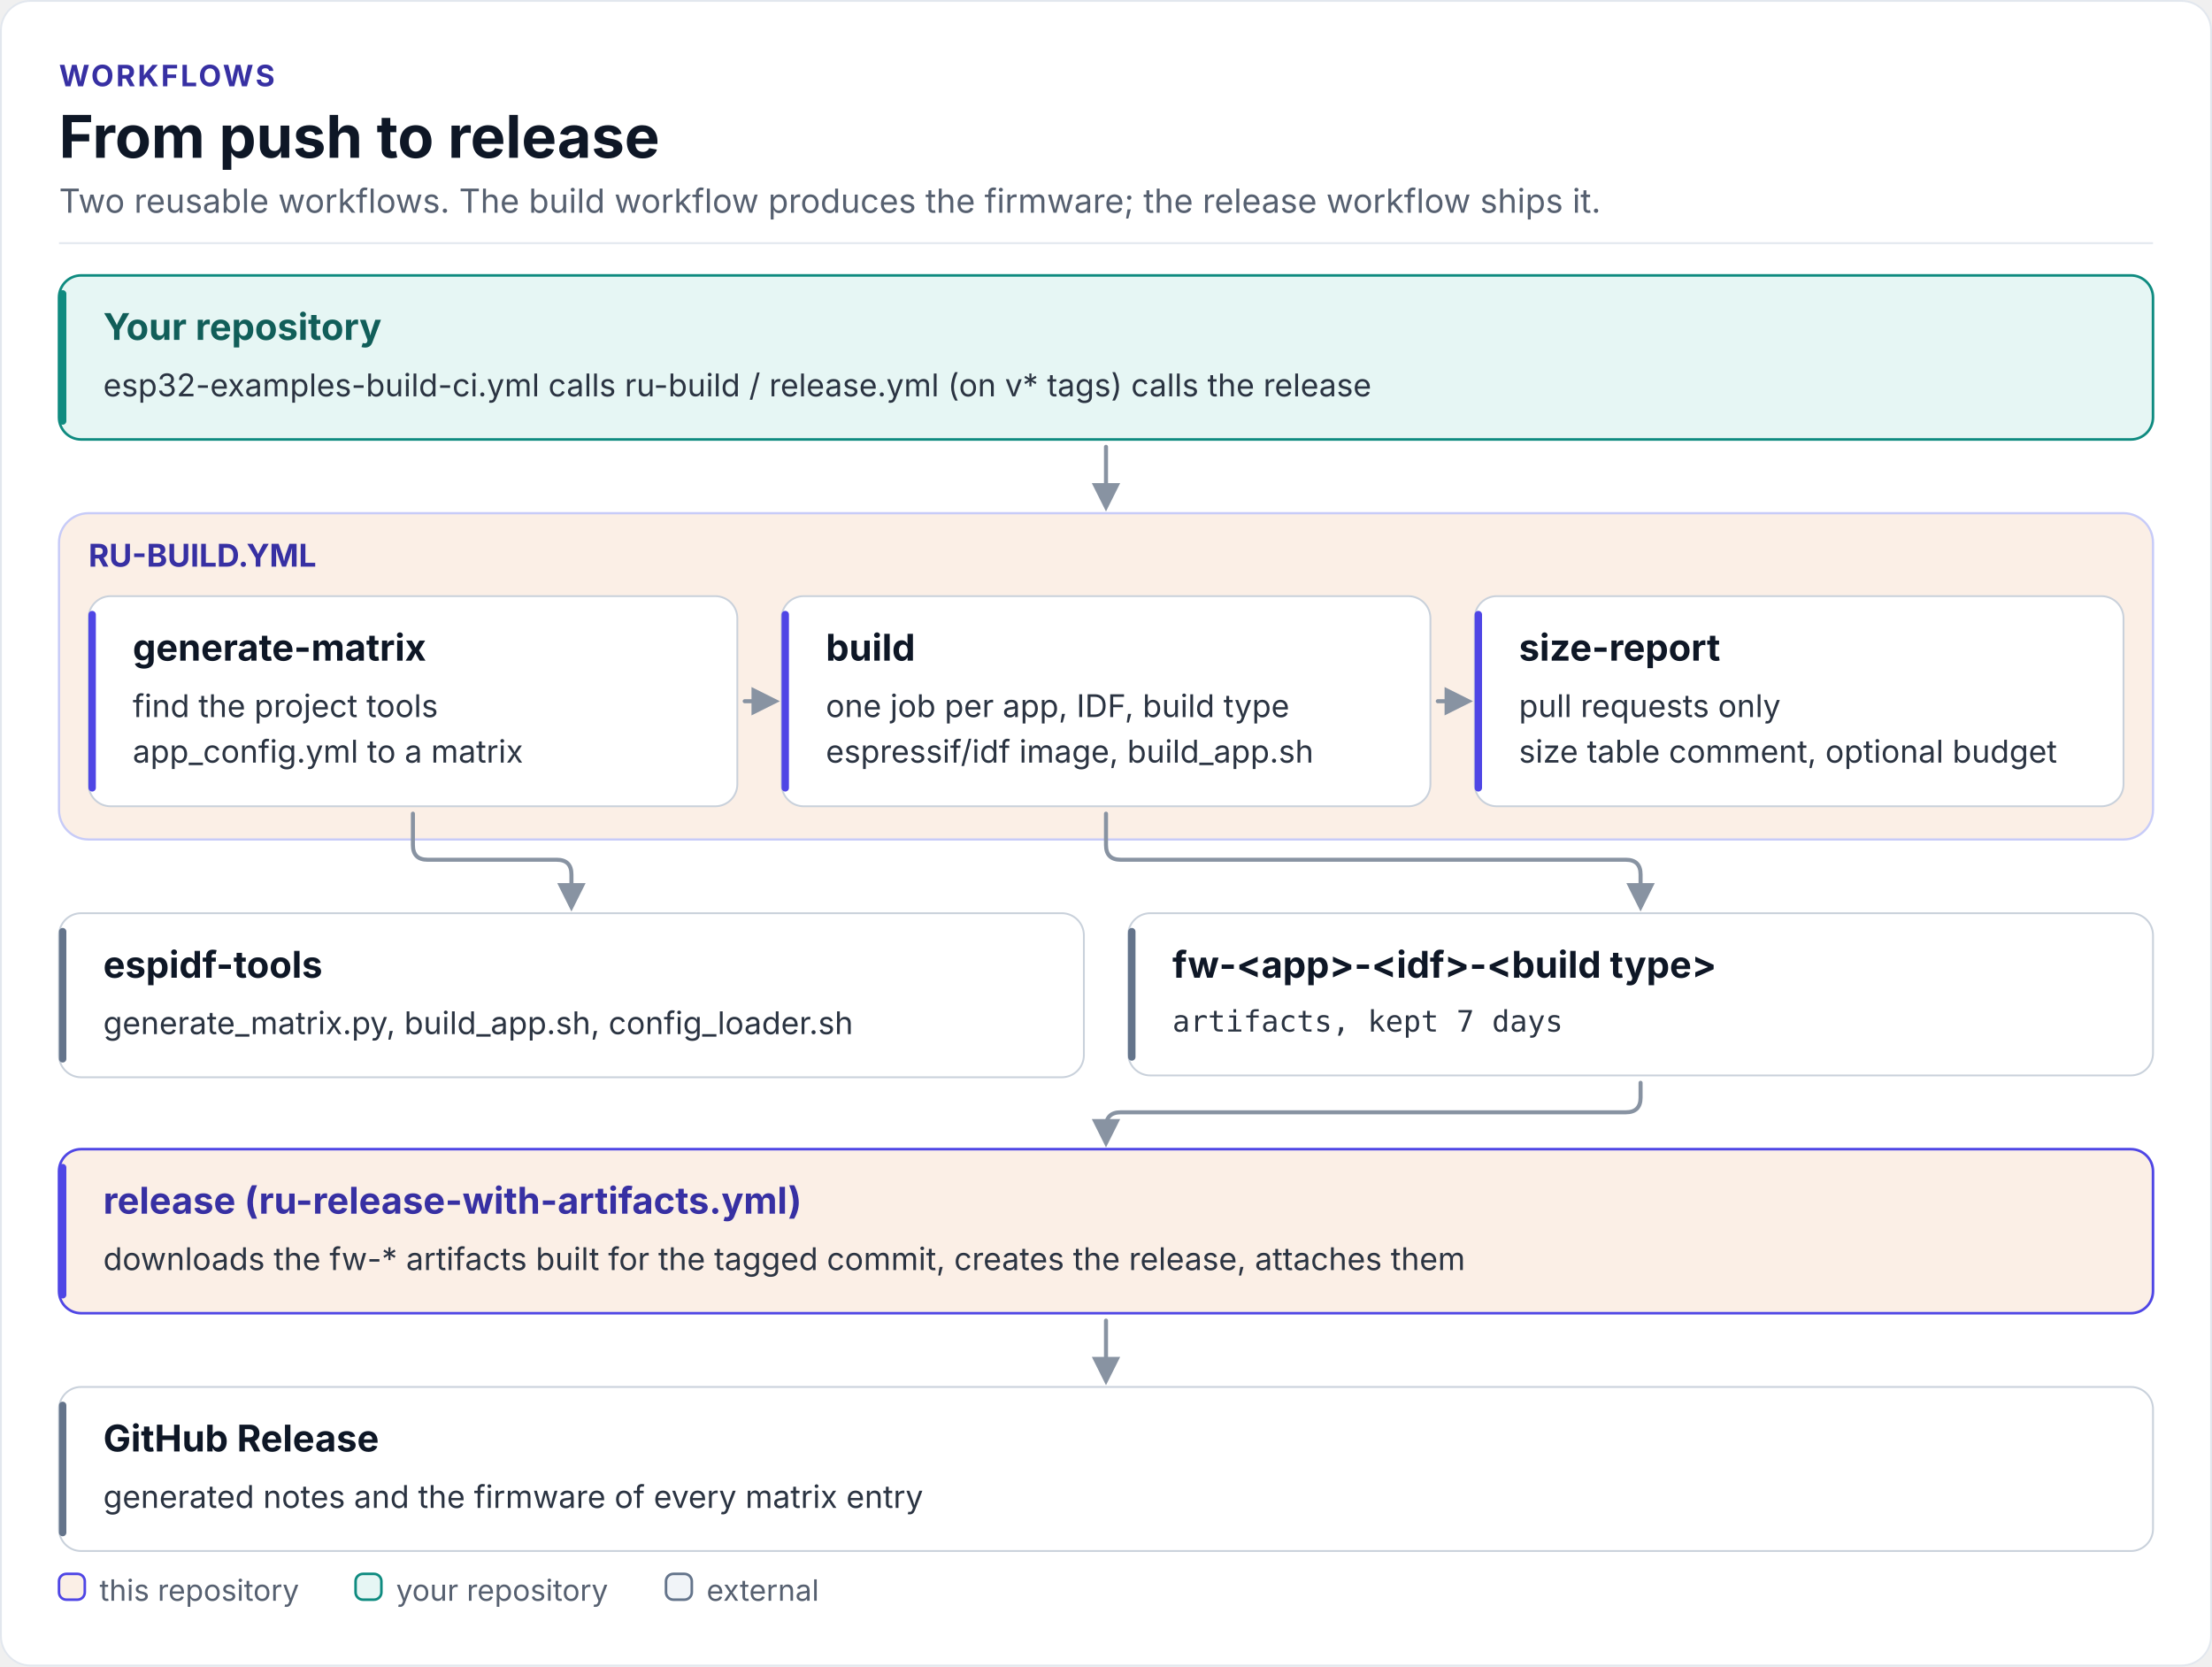
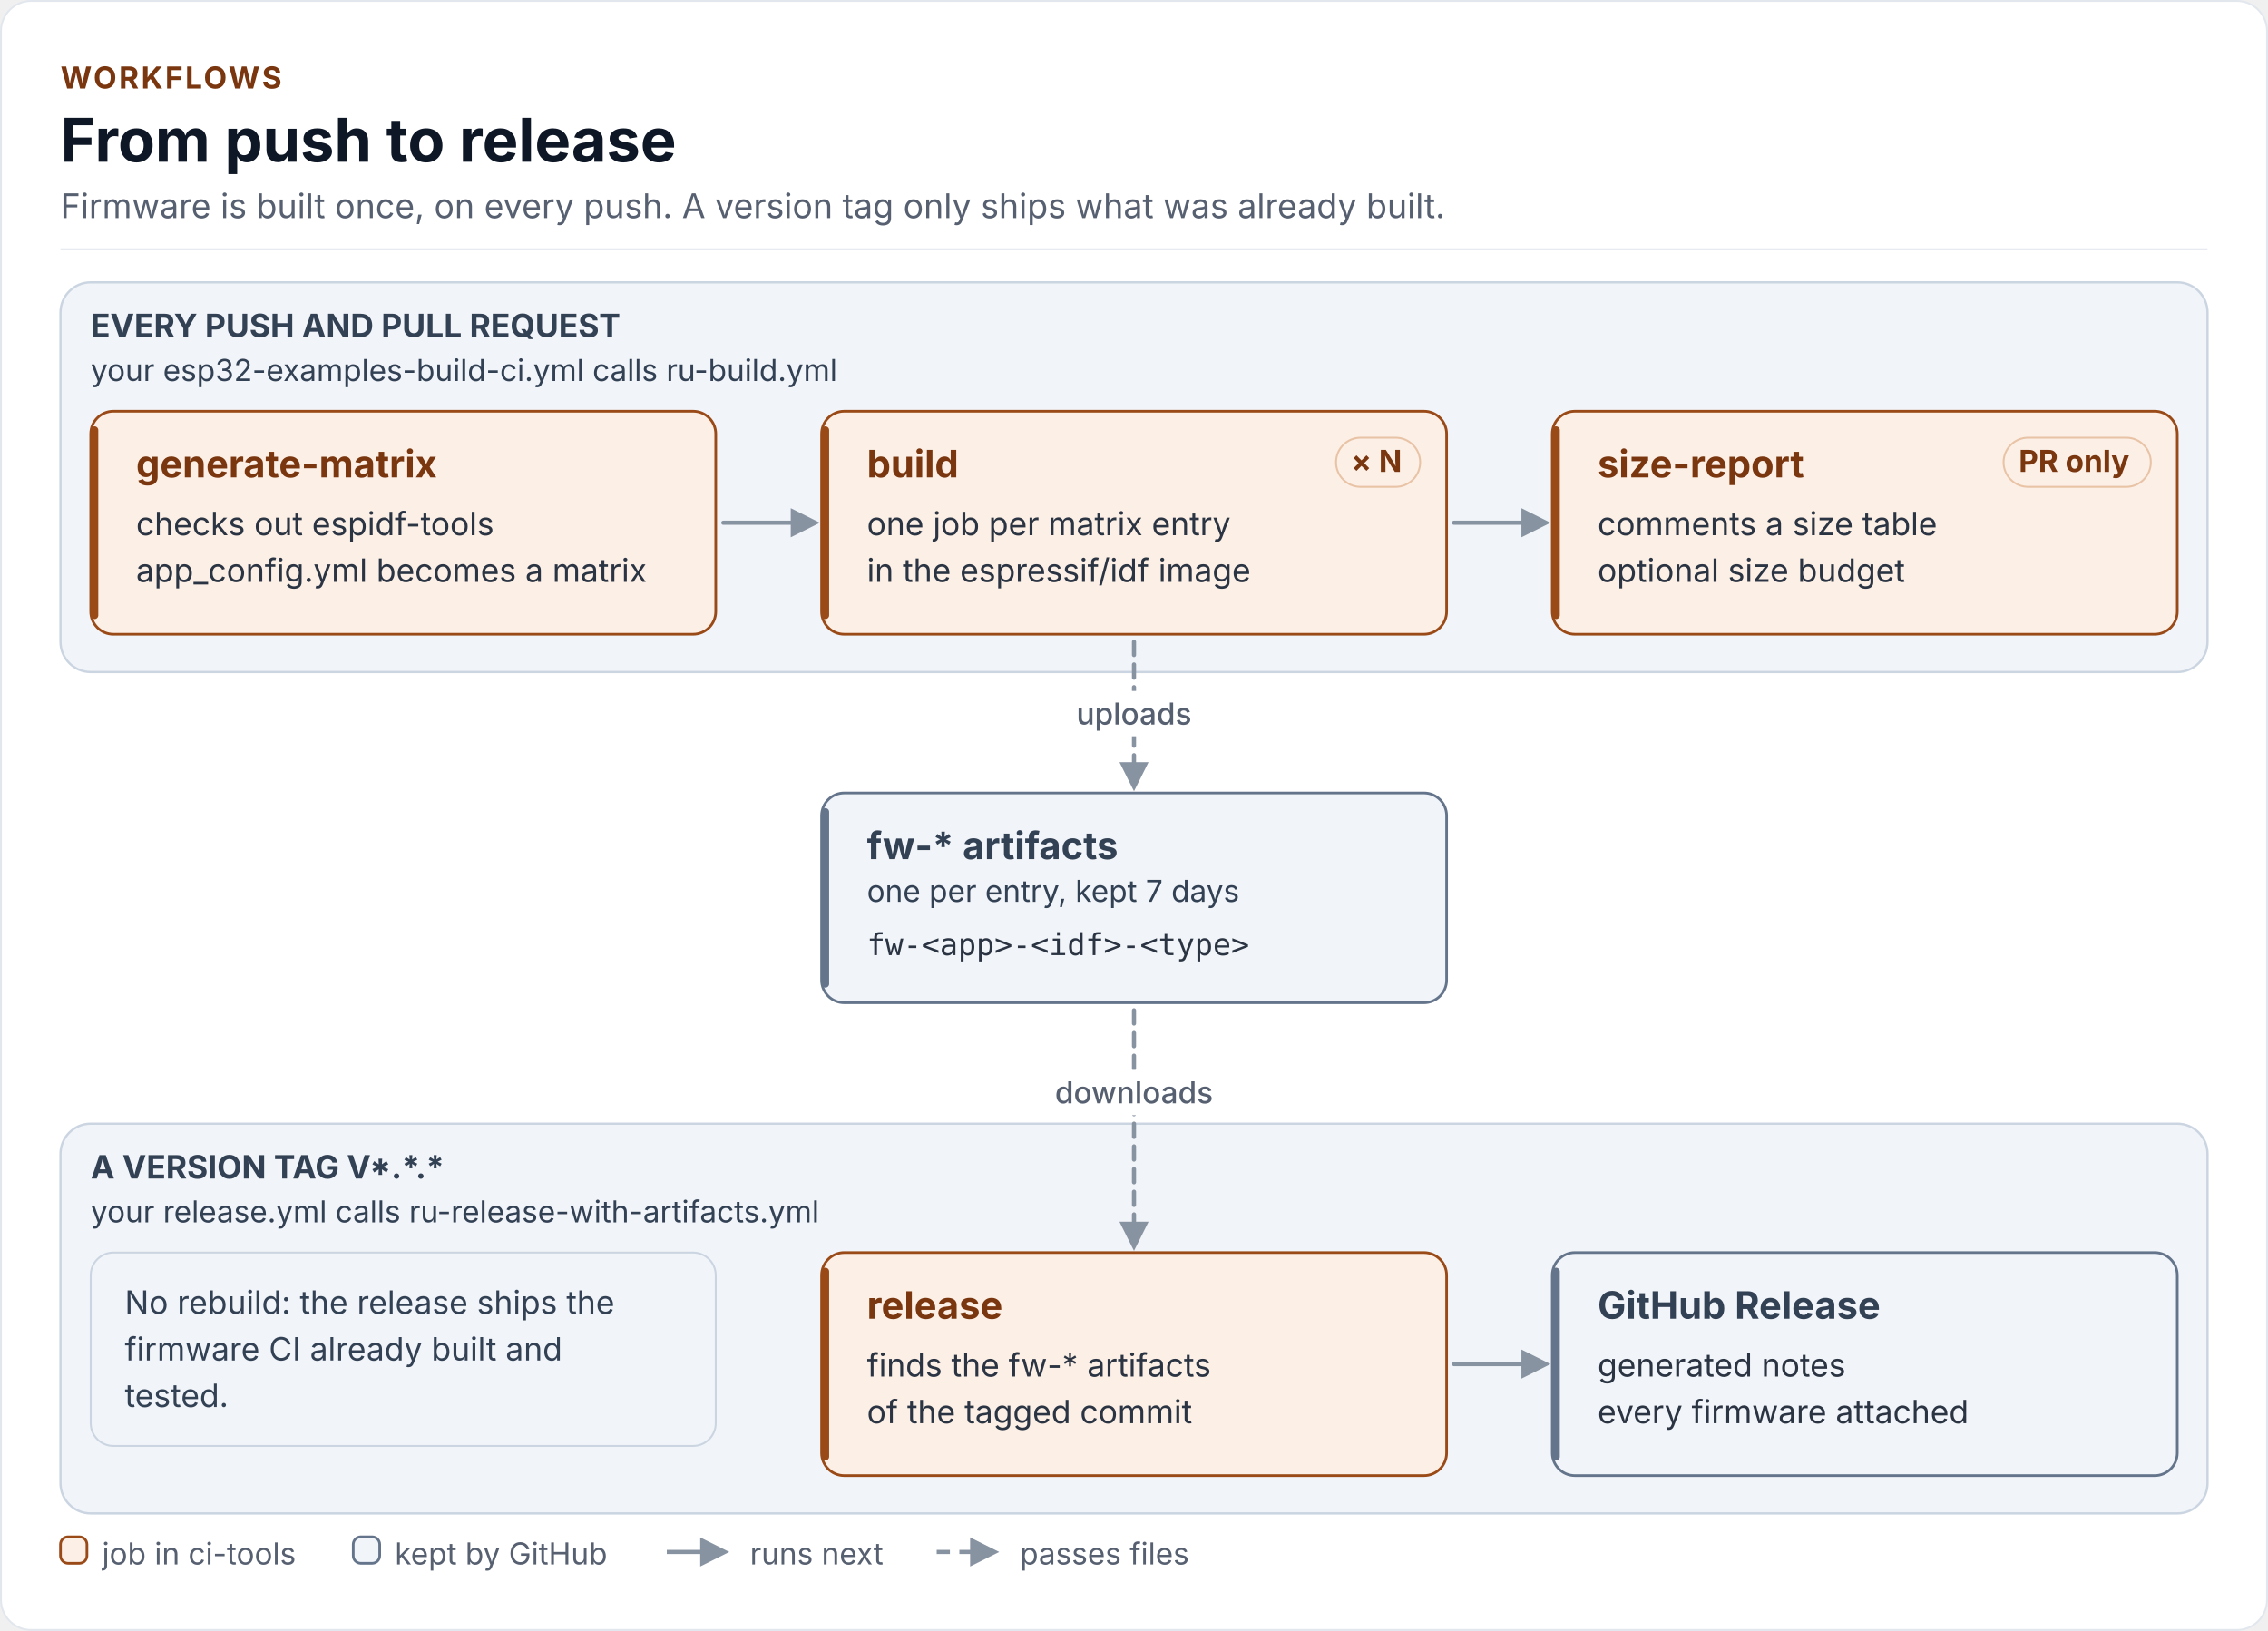
- <svg xmlns="http://www.w3.org/2000/svg" width="1200" height="904" viewBox="0 0 1200 904" role="img" aria-labelledby="workflow-flow-title workflow-flow-desc" font-family="Inter, 'Segoe UI', Roboto, 'Helvetica Neue', Arial, sans-serif">
+ <svg xmlns="http://www.w3.org/2000/svg" width="1200" height="863" viewBox="0 0 1200 863" role="img" aria-labelledby="workflow-flow-title workflow-flow-desc" font-family="Inter, 'Segoe UI', Roboto, 'Helvetica Neue', Arial, sans-serif">
  <defs>
    <marker id="fk-arrow-rail" viewBox="0 0 10 10" refX="8" refY="5" markerWidth="7" markerHeight="7" orient="auto-start-reverse">
      <path d="M0 0L10 5L0 10z" fill="#8893A2" />
    </marker>
  </defs>
-   <rect x="0.5" y="0.5" width="1199" height="903" rx="16" fill="#FFFFFF" stroke="#E2E7EE" />
-   <text x="32" y="46.8" font-size="16" font-weight="700" letter-spacing="1.2" fill="#3730A3">WORKFLOWS</text>
+   <rect x="0.5" y="0.5" width="1199" height="862" rx="16" fill="#FFFFFF" stroke="#E2E7EE" />
+   <text x="32" y="46.8" font-size="16" font-weight="700" letter-spacing="1.2" fill="#7A360E">WORKFLOWS</text>
  <text x="32" y="85.6" font-size="32" font-weight="700" fill="#0E1726">From push to release</text>
-   <text x="32" y="115.4" font-size="18" fill="#566070">Two reusable workflows. The build workflow produces the firmware; the release workflow ships it.</text>
+   <text x="32" y="115.4" font-size="18" fill="#566070">Firmware is built once, on every push. A version tag only ships what was already built.</text>
  <rect x="32" y="131.4" width="1136" height="1" fill="#E2E7EE" />
-   <rect x="32" y="278.4" width="1136" height="177" rx="16" fill="#FBEFE6" stroke="#C7CBF8" stroke-width="1.2" />
-   <path d="M404 380.4 L420 380.4" fill="none" stroke="#8893A2" stroke-width="2.2" stroke-linecap="round" stroke-linejoin="round" marker-end="url(#fk-arrow-rail)" />
-   <path d="M780 380.4 L796 380.4" fill="none" stroke="#8893A2" stroke-width="2.2" stroke-linecap="round" stroke-linejoin="round" marker-end="url(#fk-arrow-rail)" />
-   <path d="M224 441.4 L224 458.4 Q224 466.4 232 466.4 L302 466.4 Q310 466.4 310 474.4 L310 491.4" fill="none" stroke="#8893A2" stroke-width="2.2" stroke-linecap="round" stroke-linejoin="round" marker-end="url(#fk-arrow-rail)" />
-   <path d="M600 441.4 L600 458.4 Q600 466.4 608 466.4 L882 466.4 Q890 466.4 890 474.4 L890 491.4" fill="none" stroke="#8893A2" stroke-width="2.2" stroke-linecap="round" stroke-linejoin="round" marker-end="url(#fk-arrow-rail)" />
-   <path d="M890 587.4 L890 595.4 Q890 603.4 882 603.4 L608 603.4 Q600 603.4 600 611.4 L600 619.4" fill="none" stroke="#8893A2" stroke-width="2.2" stroke-linecap="round" stroke-linejoin="round" marker-end="url(#fk-arrow-rail)" />
-   <path d="M600 716.4 L600 748.4" fill="none" stroke="#8893A2" stroke-width="2.2" stroke-linecap="round" stroke-linejoin="round" marker-end="url(#fk-arrow-rail)" />
-   <path d="M600 242.4 L600 274.4" fill="none" stroke="#8893A2" stroke-width="2.2" stroke-linecap="round" stroke-linejoin="round" marker-end="url(#fk-arrow-rail)" />
-   <rect x="32" y="149.4" width="1136" height="89" rx="12" fill="#E6F6F4" stroke="#0F8B80" stroke-width="1.4" />
-   <rect x="32" y="157.4" width="4" height="73" rx="2" fill="#0F8B80" />
-   <rect x="48" y="323.4" width="352" height="114" rx="12" fill="#FFFFFF" stroke="#C9D1DB" stroke-width="1" />
-   <rect x="48" y="331.4" width="4" height="98" rx="2" fill="#4F46E5" />
-   <rect x="424" y="323.4" width="352" height="114" rx="12" fill="#FFFFFF" stroke="#C9D1DB" stroke-width="1" />
-   <rect x="424" y="331.4" width="4" height="98" rx="2" fill="#4F46E5" />
-   <rect x="800" y="323.4" width="352" height="114" rx="12" fill="#FFFFFF" stroke="#C9D1DB" stroke-width="1" />
-   <rect x="800" y="331.4" width="4" height="98" rx="2" fill="#4F46E5" />
-   <rect x="32" y="495.4" width="556" height="89" rx="12" fill="#FFFFFF" stroke="#C9D1DB" stroke-width="1" />
-   <rect x="32" y="503.4" width="4" height="73" rx="2" fill="#64748B" />
-   <rect x="612" y="495.4" width="556" height="88" rx="12" fill="#FFFFFF" stroke="#C9D1DB" stroke-width="1" />
-   <rect x="612" y="503.4" width="4" height="72" rx="2" fill="#64748B" />
-   <rect x="32" y="623.4" width="1136" height="89" rx="12" fill="#FBEFE6" stroke="#4F46E5" stroke-width="1.4" />
-   <rect x="32" y="631.4" width="4" height="73" rx="2" fill="#4F46E5" />
-   <rect x="32" y="752.4" width="1136" height="89" rx="12" fill="#FFFFFF" stroke="#C9D1DB" stroke-width="1" />
-   <rect x="32" y="760.4" width="4" height="73" rx="2" fill="#64748B" />
-   <text x="56" y="184.4" font-size="20" font-weight="700" fill="#115E59">Your repository</text>
-   <text x="56" y="215" font-size="17" fill="#2B3442">esp32-examples-build-ci.yml calls ru-build  /  release.yml (on v* tags) calls the release</text>
-   <text x="72" y="358.4" font-size="20" font-weight="700" fill="#0E1726">generate-matrix</text>
-   <text x="72" y="389" font-size="17" fill="#2B3442">find the project tools</text>
-   <text x="72" y="413.7" font-size="17" fill="#2B3442">app_config.yml to a matrix</text>
-   <text x="448" y="358.4" font-size="20" font-weight="700" fill="#0E1726">build</text>
-   <text x="448" y="389" font-size="17" fill="#2B3442">one job per app, IDF, build type</text>
-   <text x="448" y="413.7" font-size="17" fill="#2B3442">espressif/idf image, build_app.sh</text>
-   <text x="824" y="358.4" font-size="20" font-weight="700" fill="#0E1726">size-report</text>
-   <text x="824" y="389" font-size="17" fill="#2B3442">pull requests only</text>
-   <text x="824" y="413.7" font-size="17" fill="#2B3442">size table comment, optional budget</text>
-   <text x="48" y="307.4" font-size="17" font-weight="700" fill="#3730A3">RU-BUILD.YML</text>
-   <text x="56" y="530.4" font-size="20" font-weight="700" fill="#0E1726">espidf-tools</text>
-   <text x="56" y="561" font-size="17" fill="#2B3442">generate_matrix.py, build_app.sh, config_loader.sh</text>
-   <text x="636" y="530.4" font-size="20" font-weight="700" fill="#0E1726">fw-&lt;app&gt;-&lt;idf&gt;-&lt;build type&gt;</text>
-   <text x="636" y="559.6" font-size="16" font-family="'JetBrains Mono', 'SFMono-Regular', Menlo, Consolas, monospace" fill="#2B3442">artifacts, kept 7 days</text>
-   <text x="56" y="658.4" font-size="20" font-weight="700" fill="#3730A3">release (ru-release-with-artifacts.yml)</text>
-   <text x="56" y="689" font-size="17" fill="#2B3442">downloads the fw-* artifacts built for the tagged commit, creates the release, attaches them</text>
-   <text x="56" y="787.4" font-size="20" font-weight="700" fill="#0E1726">GitHub Release</text>
-   <text x="56" y="818" font-size="17" fill="#2B3442">generated notes and the firmware of every matrix entry</text>
-   <rect x="32" y="853.8" width="14" height="14" rx="4" fill="#FBEFE6" stroke="#4F46E5" stroke-width="1.4" />
-   <text x="54" y="868.4" font-size="16" fill="#566070">this repository</text>
-   <rect x="192.9" y="853.8" width="14" height="14" rx="4" fill="#E6F6F4" stroke="#0F8B80" stroke-width="1.4" />
-   <text x="214.9" y="868.4" font-size="16" fill="#566070">your repository</text>
-   <rect x="361.3" y="853.8" width="14" height="14" rx="4" fill="#F1F4F8" stroke="#64748B" stroke-width="1.4" />
-   <text x="383.3" y="868.4" font-size="16" fill="#566070">external</text>
+   <rect x="32" y="149.4" width="1136" height="206.2" rx="16" fill="#F1F4F8" stroke="#CBD5E1" stroke-width="1.2" />
+   <rect x="32" y="594.6" width="1136" height="206.2" rx="16" fill="#F1F4F8" stroke="#CBD5E1" stroke-width="1.2" />
+   <path d="M382.7 276.6 L430.7 276.6" fill="none" stroke="#8893A2" stroke-width="2.2" stroke-linecap="round" stroke-linejoin="round" marker-end="url(#fk-arrow-rail)" />
+   <path d="M769.3 276.6 L817.3 276.6" fill="none" stroke="#8893A2" stroke-width="2.2" stroke-linecap="round" stroke-linejoin="round" marker-end="url(#fk-arrow-rail)" />
+   <path d="M600 339.6 L600 415.6" fill="none" stroke="#8893A2" stroke-width="2.2" stroke-linecap="round" stroke-linejoin="round" stroke-dasharray="7 5" marker-end="url(#fk-arrow-rail)" />
+   <path d="M600 534.6 L600 658.8" fill="none" stroke="#8893A2" stroke-width="2.2" stroke-linecap="round" stroke-linejoin="round" stroke-dasharray="7 5" marker-end="url(#fk-arrow-rail)" />
+   <path d="M769.3 721.8 L817.3 721.8" fill="none" stroke="#8893A2" stroke-width="2.2" stroke-linecap="round" stroke-linejoin="round" marker-end="url(#fk-arrow-rail)" />
+   <rect x="48" y="217.6" width="330.7" height="118" rx="12" fill="#FBEFE6" stroke="#9A4A17" stroke-width="1.4" />
+   <rect x="48" y="225.6" width="4" height="102" rx="2" fill="#9A4A17" />
+   <rect x="434.7" y="217.6" width="330.7" height="118" rx="12" fill="#FBEFE6" stroke="#9A4A17" stroke-width="1.4" />
+   <rect x="434.7" y="225.6" width="4" height="102" rx="2" fill="#9A4A17" />
+   <rect x="821.3" y="217.6" width="330.7" height="118" rx="12" fill="#FBEFE6" stroke="#9A4A17" stroke-width="1.4" />
+   <rect x="821.3" y="225.6" width="4" height="102" rx="2" fill="#9A4A17" />
+   <rect x="434.7" y="419.6" width="330.7" height="111" rx="12" fill="#F1F4F8" stroke="#64748B" stroke-width="1.4" />
+   <rect x="434.7" y="427.6" width="4" height="95" rx="2" fill="#64748B" />
+   <rect x="48" y="662.8" width="330.7" height="102.3" rx="12" fill="#F1F4F8" stroke="#CBD5E1" stroke-width="1" />
+   <rect x="434.7" y="662.8" width="330.7" height="118" rx="12" fill="#FBEFE6" stroke="#9A4A17" stroke-width="1.4" />
+   <rect x="434.7" y="670.8" width="4" height="102" rx="2" fill="#9A4A17" />
+   <rect x="821.3" y="662.8" width="330.7" height="118" rx="12" fill="#F1F4F8" stroke="#64748B" stroke-width="1.4" />
+   <rect x="821.3" y="670.8" width="4" height="102" rx="2" fill="#64748B" />
+   <text x="48" y="178.4" font-size="17" font-weight="700" fill="#334155">EVERY PUSH AND PULL REQUEST</text>
+   <text x="48" y="201.6" font-size="16" fill="#334155">your esp32-examples-build-ci.yml calls ru-build.yml</text>
+   <text x="72" y="252.6" font-size="20" font-weight="700" fill="#7A360E">generate-matrix</text>
+   <text x="72" y="283.2" font-size="17" fill="#2B3442">checks out espidf-tools</text>
+   <text x="72" y="307.9" font-size="17" fill="#2B3442">app_config.yml becomes a matrix</text>
+   <text x="458.7" y="252.6" font-size="20" font-weight="700" fill="#7A360E">build</text>
+   <text x="458.7" y="283.2" font-size="17" fill="#2B3442">one job per matrix entry</text>
+   <text x="458.7" y="307.9" font-size="17" fill="#2B3442">in the espressif/idf image</text>
+   <rect x="706.9" y="231.6" width="44.5" height="26" rx="13" fill="#FBEFE6" stroke="#E9C3A6" stroke-width="1" />
+   <text x="714.9" y="249.7" font-size="16" font-weight="700" fill="#7A360E">× N</text>
+   <text x="845.3" y="252.6" font-size="20" font-weight="700" fill="#7A360E">size-report</text>
+   <text x="845.3" y="283.2" font-size="17" fill="#2B3442">comments a size table</text>
+   <text x="845.3" y="307.9" font-size="17" fill="#2B3442">optional size budget</text>
+   <rect x="1060.1" y="231.6" width="77.9" height="26" rx="13" fill="#FBEFE6" stroke="#E9C3A6" stroke-width="1" />
+   <text x="1068.1" y="249.7" font-size="16" font-weight="700" fill="#7A360E">PR only</text>
+   <text x="458.7" y="454.6" font-size="20" font-weight="700" fill="#334155">fw-* artifacts</text>
+   <text x="458.7" y="477.2" font-size="16" fill="#334155">one per entry, kept 7 days</text>
+   <text x="458.7" y="505.4" font-size="16" font-family="'JetBrains Mono', 'SFMono-Regular', Menlo, Consolas, monospace" fill="#2B3442">fw-&lt;app&gt;-&lt;idf&gt;-&lt;type&gt;</text>
+   <rect x="561.8" y="365.6" width="76.5" height="24" rx="12" fill="#FFFFFF" />
+   <text x="600" y="383.4" font-size="16" font-weight="500" text-anchor="middle" fill="#566070">uploads</text>
+   <text x="48" y="623.6" font-size="17" font-weight="700" fill="#334155">A VERSION TAG V*.*.*</text>
+   <text x="48" y="646.8" font-size="16" fill="#334155">your release.yml calls ru-release-with-artifacts.yml</text>
+   <text x="66" y="695.2" font-size="17" fill="#334155">No rebuild: the release ships the</text>
+   <text x="66" y="719.9" font-size="17" fill="#334155">firmware CI already built and</text>
+   <text x="66" y="744.5" font-size="17" fill="#334155">tested.</text>
+   <text x="458.7" y="697.8" font-size="20" font-weight="700" fill="#7A360E">release</text>
+   <text x="458.7" y="728.4" font-size="17" fill="#2B3442">finds the fw-* artifacts</text>
+   <text x="458.7" y="753.1" font-size="17" fill="#2B3442">of the tagged commit</text>
+   <text x="845.3" y="697.8" font-size="20" font-weight="700" fill="#334155">GitHub Release</text>
+   <text x="845.3" y="728.4" font-size="17" fill="#2B3442">generated notes</text>
+   <text x="845.3" y="753.1" font-size="17" fill="#2B3442">every firmware attached</text>
+   <rect x="549.6" y="566.1" width="100.8" height="24" rx="12" fill="#FFFFFF" />
+   <text x="600" y="583.8" font-size="16" font-weight="500" text-anchor="middle" fill="#566070">downloads</text>
+   <rect x="32" y="813.2" width="14" height="14" rx="4" fill="#FBEFE6" stroke="#9A4A17" stroke-width="1.4" />
+   <text x="54" y="827.8" font-size="16" fill="#566070">job in ci-tools</text>
+   <rect x="186.9" y="813.2" width="14" height="14" rx="4" fill="#F1F4F8" stroke="#64748B" stroke-width="1.4" />
+   <text x="208.9" y="827.8" font-size="16" fill="#566070">kept by GitHub</text>
+   <path d="M352.8 821.2L382.8 821.2" fill="none" stroke="#8893A2" stroke-width="2.2" marker-end="url(#fk-arrow-rail)" />
+   <text x="396.8" y="827.8" font-size="16" fill="#566070">runs next</text>
+   <path d="M495.6 821.2L525.6 821.2" fill="none" stroke="#8893A2" stroke-width="2.2" stroke-dasharray="7 5" marker-end="url(#fk-arrow-rail)" />
+   <text x="539.6" y="827.8" font-size="16" fill="#566070">passes files</text>
</svg>
